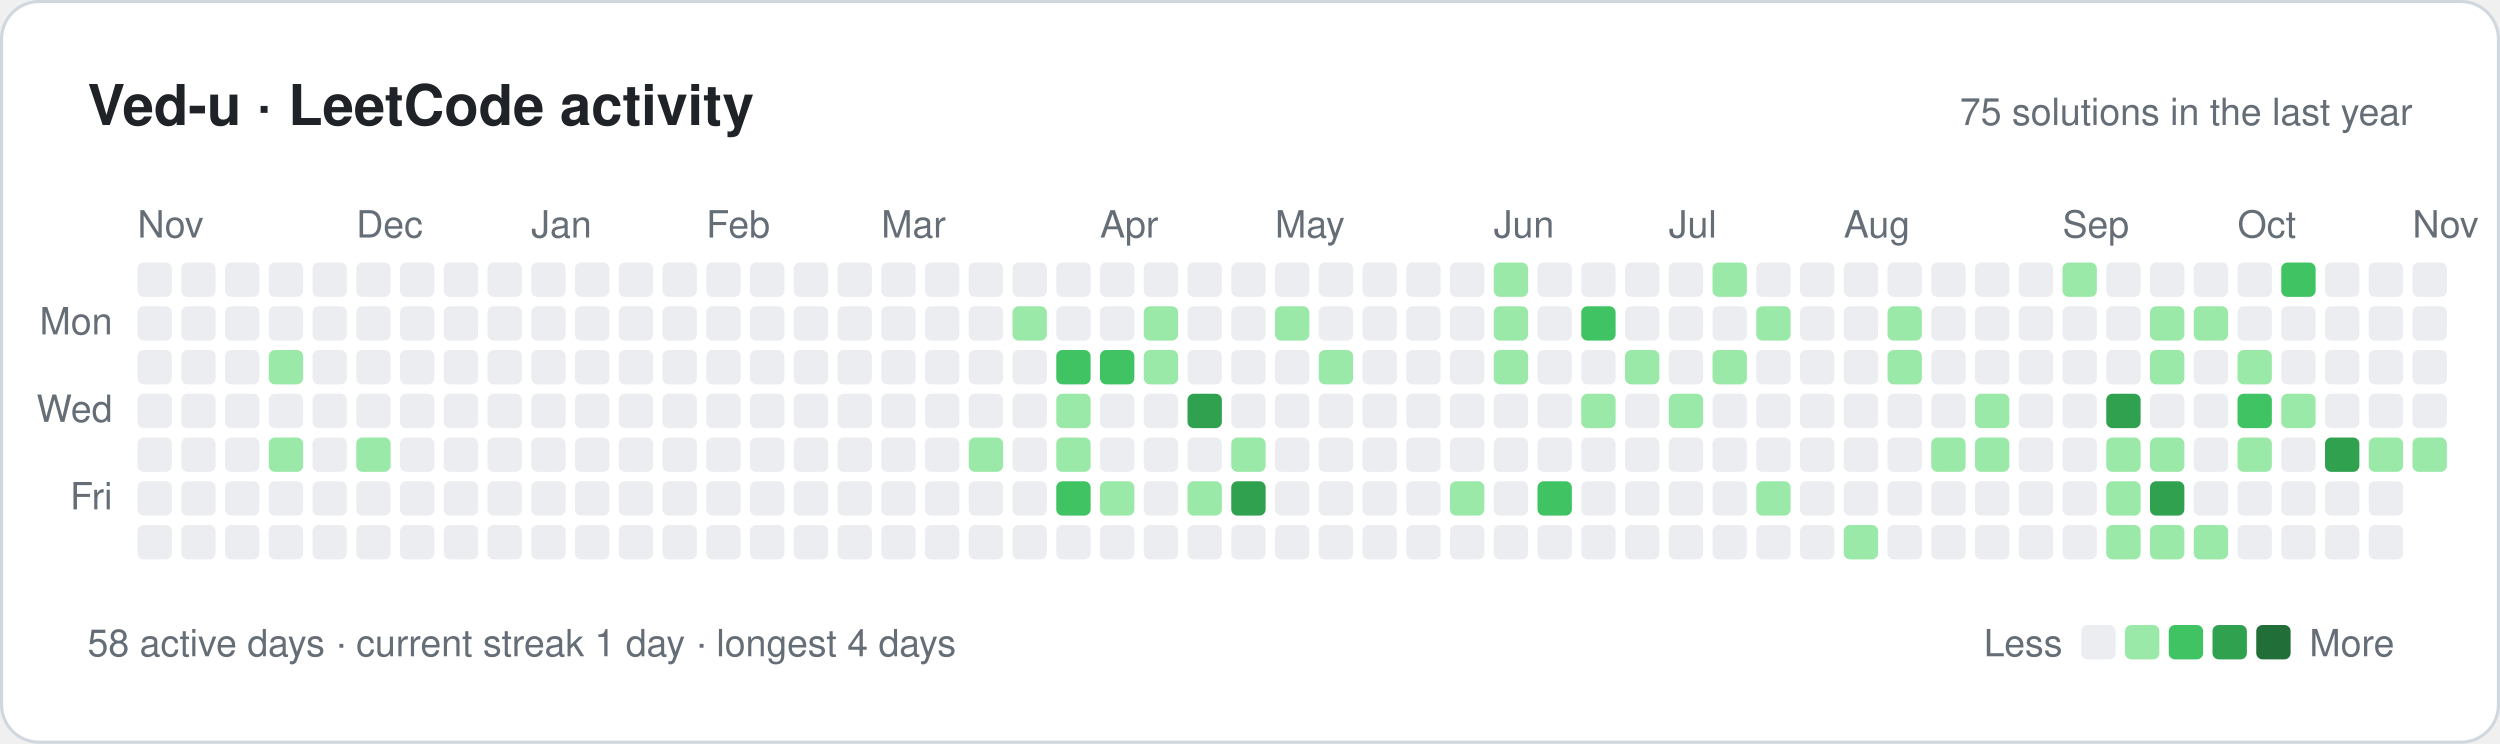
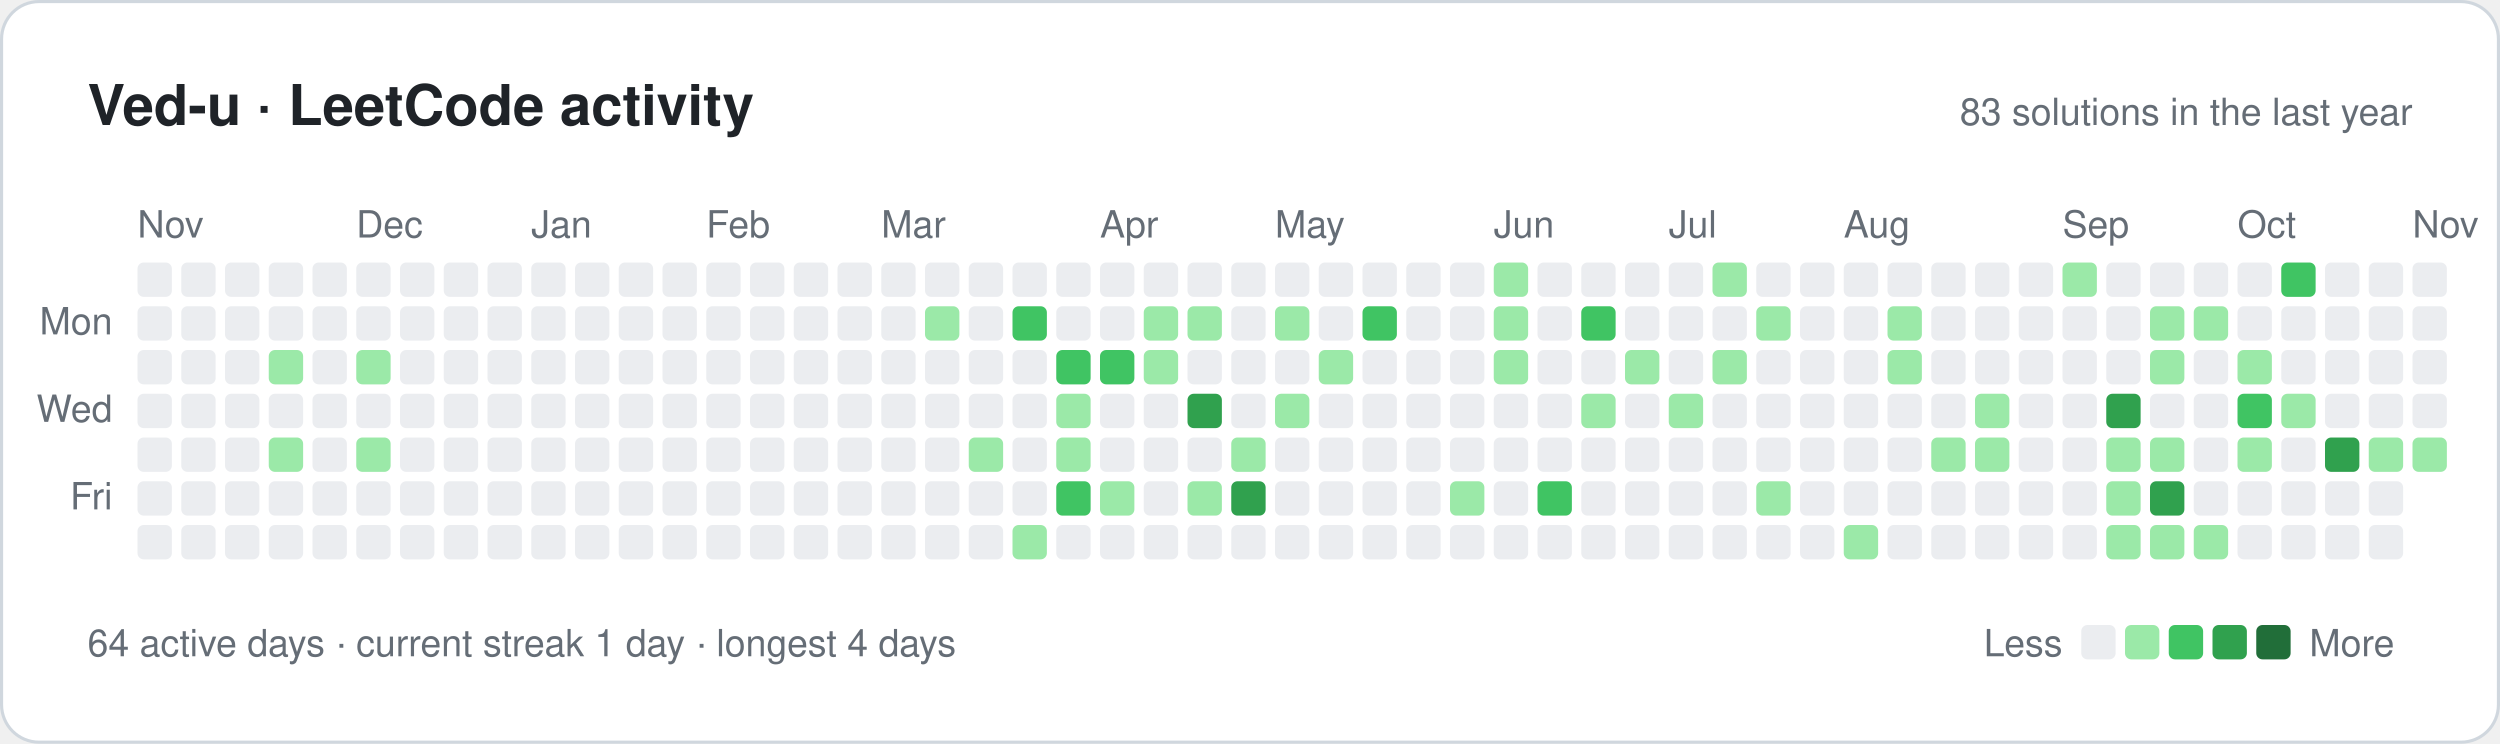
<svg xmlns="http://www.w3.org/2000/svg" width="800" height="238" viewBox="0 0 800 238" font-family="-apple-system,BlinkMacSystemFont,'Segoe UI',Helvetica,Arial,sans-serif" role="img" aria-labelledby="t">
  <style>
.bg{fill:#ffffff;stroke:#d0d7de}.title{fill:#1f2328;font-size:18px;font-weight:600}.muted{fill:#656d76;font-size:12px}
.label{fill:#1f2328;font-size:13px;font-weight:600}.value{fill:#1f2328;font-size:22px;font-weight:700}.value-sm{fill:#1f2328;font-size:14px;font-weight:700}
.total{fill:#1f2328;font-size:30px;font-weight:700}.track{fill:#eaeef2}.ring-track{stroke:#eaeef2}.divider{stroke:#d0d7de}.grid{stroke:#d0d7de;fill:none}
@media (prefers-color-scheme: dark){.bg{fill:#0d1117;stroke:#30363d}.title,.label,.value,.value-sm,.total{fill:#e6edf3}.muted{fill:#8b949e}.track{fill:#21262d}.ring-track{stroke:#21262d}.divider{stroke:#30363d}.grid{stroke:#30363d}}
@keyframes ls-fade{from{opacity:0;transform:translateY(6px)}to{opacity:1;transform:none}}
@keyframes ls-grow{from{transform:scaleX(0)}to{transform:scaleX(1)}}
@keyframes ls-pop{from{opacity:0;transform:scale(.2)}to{opacity:1;transform:scale(1)}}
@keyframes ls-pulse{0%,100%{opacity:1}50%{opacity:.3}}
.fade{animation:ls-fade .6s ease-out both}
.grow{transform-box:fill-box;transform-origin:left center;animation:ls-grow .9s cubic-bezier(.2,.7,.3,1) both}
.pulse{animation:ls-pulse 1.8s ease-in-out infinite}
.d1{animation-delay:0.12s}
.d2{animation-delay:0.24s}
.d3{animation-delay:0.36s}
.d4{animation-delay:0.48s}
.d5{animation-delay:0.60s}
.d6{animation-delay:0.72s}
.d7{animation-delay:0.84s}
.d8{animation-delay:0.96s}
@media (prefers-reduced-motion: reduce){*{animation:none!important}}
.h0{fill:#ebedf0}.h1{fill:#9be9a8}.h2{fill:#40c463}.h3{fill:#30a14e}.h4{fill:#216e39}
@media (prefers-color-scheme: dark){.h0{fill:#161b22}.h1{fill:#0e4429}.h2{fill:#006d32}.h3{fill:#26a641}.h4{fill:#39d353}}
</style>
  <rect x="0.5" y="0.5" width="799" height="237" rx="12" class="bg" />
  <g class="fade">
    <text x="28" y="40" class="title">Ved-u · LeetCode activity</text>
-     <text x="772" y="40" class="muted" text-anchor="end">75 solutions in the last year</text>
+     <text x="772" y="40" class="muted" text-anchor="end">83 solutions in the last year</text>
  </g>
  <text x="44" y="76" class="muted" font-size="11">Nov</text>
  <text x="114" y="76" class="muted" font-size="11">Dec</text>
  <text x="170" y="76" class="muted" font-size="11">Jan</text>
  <text x="226" y="76" class="muted" font-size="11">Feb</text>
  <text x="282" y="76" class="muted" font-size="11">Mar</text>
  <text x="352" y="76" class="muted" font-size="11">Apr</text>
  <text x="408" y="76" class="muted" font-size="11">May</text>
  <text x="478" y="76" class="muted" font-size="11">Jun</text>
  <text x="534" y="76" class="muted" font-size="11">Jul</text>
  <text x="590" y="76" class="muted" font-size="11">Aug</text>
  <text x="660" y="76" class="muted" font-size="11">Sep</text>
  <text x="716" y="76" class="muted" font-size="11">Oct</text>
  <text x="772" y="76" class="muted" font-size="11">Nov</text>
  <text x="36" y="107" class="muted" font-size="10" text-anchor="end">Mon</text>
  <text x="36" y="135" class="muted" font-size="10" text-anchor="end">Wed</text>
  <text x="36" y="163" class="muted" font-size="10" text-anchor="end">Fri</text>
  <g class="fade d1">
    <rect x="44" y="84" width="11" height="11" rx="2" class="h0" />
    <rect x="44" y="98" width="11" height="11" rx="2" class="h0" />
    <rect x="44" y="112" width="11" height="11" rx="2" class="h0" />
    <rect x="44" y="126" width="11" height="11" rx="2" class="h0" />
    <rect x="44" y="140" width="11" height="11" rx="2" class="h0" />
    <rect x="44" y="154" width="11" height="11" rx="2" class="h0" />
    <rect x="44" y="168" width="11" height="11" rx="2" class="h0" />
    <rect x="58" y="84" width="11" height="11" rx="2" class="h0" />
    <rect x="58" y="98" width="11" height="11" rx="2" class="h0" />
    <rect x="58" y="112" width="11" height="11" rx="2" class="h0" />
    <rect x="58" y="126" width="11" height="11" rx="2" class="h0" />
    <rect x="58" y="140" width="11" height="11" rx="2" class="h0" />
    <rect x="58" y="154" width="11" height="11" rx="2" class="h0" />
    <rect x="58" y="168" width="11" height="11" rx="2" class="h0" />
    <rect x="72" y="84" width="11" height="11" rx="2" class="h0" />
    <rect x="72" y="98" width="11" height="11" rx="2" class="h0" />
    <rect x="72" y="112" width="11" height="11" rx="2" class="h0" />
    <rect x="72" y="126" width="11" height="11" rx="2" class="h0" />
    <rect x="72" y="140" width="11" height="11" rx="2" class="h0" />
    <rect x="72" y="154" width="11" height="11" rx="2" class="h0" />
    <rect x="72" y="168" width="11" height="11" rx="2" class="h0" />
    <rect x="86" y="84" width="11" height="11" rx="2" class="h0" />
    <rect x="86" y="98" width="11" height="11" rx="2" class="h0" />
    <rect x="86" y="112" width="11" height="11" rx="2" class="h1" />
    <rect x="86" y="126" width="11" height="11" rx="2" class="h0" />
    <rect x="86" y="140" width="11" height="11" rx="2" class="h1" />
    <rect x="86" y="154" width="11" height="11" rx="2" class="h0" />
    <rect x="86" y="168" width="11" height="11" rx="2" class="h0" />
    <rect x="100" y="84" width="11" height="11" rx="2" class="h0" />
    <rect x="100" y="98" width="11" height="11" rx="2" class="h0" />
    <rect x="100" y="112" width="11" height="11" rx="2" class="h0" />
    <rect x="100" y="126" width="11" height="11" rx="2" class="h0" />
    <rect x="100" y="140" width="11" height="11" rx="2" class="h0" />
    <rect x="100" y="154" width="11" height="11" rx="2" class="h0" />
    <rect x="100" y="168" width="11" height="11" rx="2" class="h0" />
    <rect x="114" y="84" width="11" height="11" rx="2" class="h0" />
    <rect x="114" y="98" width="11" height="11" rx="2" class="h0" />
-     <rect x="114" y="112" width="11" height="11" rx="2" class="h0" />
+     <rect x="114" y="112" width="11" height="11" rx="2" class="h1" />
    <rect x="114" y="126" width="11" height="11" rx="2" class="h0" />
    <rect x="114" y="140" width="11" height="11" rx="2" class="h1" />
    <rect x="114" y="154" width="11" height="11" rx="2" class="h0" />
    <rect x="114" y="168" width="11" height="11" rx="2" class="h0" />
    <rect x="128" y="84" width="11" height="11" rx="2" class="h0" />
    <rect x="128" y="98" width="11" height="11" rx="2" class="h0" />
    <rect x="128" y="112" width="11" height="11" rx="2" class="h0" />
    <rect x="128" y="126" width="11" height="11" rx="2" class="h0" />
    <rect x="128" y="140" width="11" height="11" rx="2" class="h0" />
    <rect x="128" y="154" width="11" height="11" rx="2" class="h0" />
    <rect x="128" y="168" width="11" height="11" rx="2" class="h0" />
    <rect x="142" y="84" width="11" height="11" rx="2" class="h0" />
    <rect x="142" y="98" width="11" height="11" rx="2" class="h0" />
    <rect x="142" y="112" width="11" height="11" rx="2" class="h0" />
    <rect x="142" y="126" width="11" height="11" rx="2" class="h0" />
    <rect x="142" y="140" width="11" height="11" rx="2" class="h0" />
    <rect x="142" y="154" width="11" height="11" rx="2" class="h0" />
    <rect x="142" y="168" width="11" height="11" rx="2" class="h0" />
    <rect x="156" y="84" width="11" height="11" rx="2" class="h0" />
    <rect x="156" y="98" width="11" height="11" rx="2" class="h0" />
    <rect x="156" y="112" width="11" height="11" rx="2" class="h0" />
    <rect x="156" y="126" width="11" height="11" rx="2" class="h0" />
    <rect x="156" y="140" width="11" height="11" rx="2" class="h0" />
    <rect x="156" y="154" width="11" height="11" rx="2" class="h0" />
    <rect x="156" y="168" width="11" height="11" rx="2" class="h0" />
    <rect x="170" y="84" width="11" height="11" rx="2" class="h0" />
    <rect x="170" y="98" width="11" height="11" rx="2" class="h0" />
    <rect x="170" y="112" width="11" height="11" rx="2" class="h0" />
    <rect x="170" y="126" width="11" height="11" rx="2" class="h0" />
    <rect x="170" y="140" width="11" height="11" rx="2" class="h0" />
    <rect x="170" y="154" width="11" height="11" rx="2" class="h0" />
    <rect x="170" y="168" width="11" height="11" rx="2" class="h0" />
    <rect x="184" y="84" width="11" height="11" rx="2" class="h0" />
    <rect x="184" y="98" width="11" height="11" rx="2" class="h0" />
    <rect x="184" y="112" width="11" height="11" rx="2" class="h0" />
    <rect x="184" y="126" width="11" height="11" rx="2" class="h0" />
    <rect x="184" y="140" width="11" height="11" rx="2" class="h0" />
    <rect x="184" y="154" width="11" height="11" rx="2" class="h0" />
    <rect x="184" y="168" width="11" height="11" rx="2" class="h0" />
    <rect x="198" y="84" width="11" height="11" rx="2" class="h0" />
    <rect x="198" y="98" width="11" height="11" rx="2" class="h0" />
    <rect x="198" y="112" width="11" height="11" rx="2" class="h0" />
    <rect x="198" y="126" width="11" height="11" rx="2" class="h0" />
    <rect x="198" y="140" width="11" height="11" rx="2" class="h0" />
    <rect x="198" y="154" width="11" height="11" rx="2" class="h0" />
    <rect x="198" y="168" width="11" height="11" rx="2" class="h0" />
    <rect x="212" y="84" width="11" height="11" rx="2" class="h0" />
    <rect x="212" y="98" width="11" height="11" rx="2" class="h0" />
    <rect x="212" y="112" width="11" height="11" rx="2" class="h0" />
    <rect x="212" y="126" width="11" height="11" rx="2" class="h0" />
    <rect x="212" y="140" width="11" height="11" rx="2" class="h0" />
    <rect x="212" y="154" width="11" height="11" rx="2" class="h0" />
    <rect x="212" y="168" width="11" height="11" rx="2" class="h0" />
    <rect x="226" y="84" width="11" height="11" rx="2" class="h0" />
    <rect x="226" y="98" width="11" height="11" rx="2" class="h0" />
    <rect x="226" y="112" width="11" height="11" rx="2" class="h0" />
    <rect x="226" y="126" width="11" height="11" rx="2" class="h0" />
    <rect x="226" y="140" width="11" height="11" rx="2" class="h0" />
    <rect x="226" y="154" width="11" height="11" rx="2" class="h0" />
    <rect x="226" y="168" width="11" height="11" rx="2" class="h0" />
    <rect x="240" y="84" width="11" height="11" rx="2" class="h0" />
    <rect x="240" y="98" width="11" height="11" rx="2" class="h0" />
    <rect x="240" y="112" width="11" height="11" rx="2" class="h0" />
    <rect x="240" y="126" width="11" height="11" rx="2" class="h0" />
    <rect x="240" y="140" width="11" height="11" rx="2" class="h0" />
    <rect x="240" y="154" width="11" height="11" rx="2" class="h0" />
    <rect x="240" y="168" width="11" height="11" rx="2" class="h0" />
    <rect x="254" y="84" width="11" height="11" rx="2" class="h0" />
    <rect x="254" y="98" width="11" height="11" rx="2" class="h0" />
    <rect x="254" y="112" width="11" height="11" rx="2" class="h0" />
    <rect x="254" y="126" width="11" height="11" rx="2" class="h0" />
    <rect x="254" y="140" width="11" height="11" rx="2" class="h0" />
    <rect x="254" y="154" width="11" height="11" rx="2" class="h0" />
    <rect x="254" y="168" width="11" height="11" rx="2" class="h0" />
    <rect x="268" y="84" width="11" height="11" rx="2" class="h0" />
    <rect x="268" y="98" width="11" height="11" rx="2" class="h0" />
    <rect x="268" y="112" width="11" height="11" rx="2" class="h0" />
    <rect x="268" y="126" width="11" height="11" rx="2" class="h0" />
    <rect x="268" y="140" width="11" height="11" rx="2" class="h0" />
    <rect x="268" y="154" width="11" height="11" rx="2" class="h0" />
    <rect x="268" y="168" width="11" height="11" rx="2" class="h0" />
    <rect x="282" y="84" width="11" height="11" rx="2" class="h0" />
    <rect x="282" y="98" width="11" height="11" rx="2" class="h0" />
    <rect x="282" y="112" width="11" height="11" rx="2" class="h0" />
    <rect x="282" y="126" width="11" height="11" rx="2" class="h0" />
    <rect x="282" y="140" width="11" height="11" rx="2" class="h0" />
    <rect x="282" y="154" width="11" height="11" rx="2" class="h0" />
    <rect x="282" y="168" width="11" height="11" rx="2" class="h0" />
    <rect x="296" y="84" width="11" height="11" rx="2" class="h0" />
-     <rect x="296" y="98" width="11" height="11" rx="2" class="h0" />
+     <rect x="296" y="98" width="11" height="11" rx="2" class="h1" />
    <rect x="296" y="112" width="11" height="11" rx="2" class="h0" />
    <rect x="296" y="126" width="11" height="11" rx="2" class="h0" />
    <rect x="296" y="140" width="11" height="11" rx="2" class="h0" />
    <rect x="296" y="154" width="11" height="11" rx="2" class="h0" />
    <rect x="296" y="168" width="11" height="11" rx="2" class="h0" />
    <rect x="310" y="84" width="11" height="11" rx="2" class="h0" />
    <rect x="310" y="98" width="11" height="11" rx="2" class="h0" />
    <rect x="310" y="112" width="11" height="11" rx="2" class="h0" />
    <rect x="310" y="126" width="11" height="11" rx="2" class="h0" />
    <rect x="310" y="140" width="11" height="11" rx="2" class="h1" />
    <rect x="310" y="154" width="11" height="11" rx="2" class="h0" />
    <rect x="310" y="168" width="11" height="11" rx="2" class="h0" />
    <rect x="324" y="84" width="11" height="11" rx="2" class="h0" />
-     <rect x="324" y="98" width="11" height="11" rx="2" class="h1" />
+     <rect x="324" y="98" width="11" height="11" rx="2" class="h2" />
    <rect x="324" y="112" width="11" height="11" rx="2" class="h0" />
    <rect x="324" y="126" width="11" height="11" rx="2" class="h0" />
    <rect x="324" y="140" width="11" height="11" rx="2" class="h0" />
    <rect x="324" y="154" width="11" height="11" rx="2" class="h0" />
-     <rect x="324" y="168" width="11" height="11" rx="2" class="h0" />
+     <rect x="324" y="168" width="11" height="11" rx="2" class="h1" />
    <rect x="338" y="84" width="11" height="11" rx="2" class="h0" />
    <rect x="338" y="98" width="11" height="11" rx="2" class="h0" />
    <rect x="338" y="112" width="11" height="11" rx="2" class="h2" />
    <rect x="338" y="126" width="11" height="11" rx="2" class="h1" />
    <rect x="338" y="140" width="11" height="11" rx="2" class="h1" />
    <rect x="338" y="154" width="11" height="11" rx="2" class="h2" />
    <rect x="338" y="168" width="11" height="11" rx="2" class="h0" />
    <rect x="352" y="84" width="11" height="11" rx="2" class="h0" />
    <rect x="352" y="98" width="11" height="11" rx="2" class="h0" />
    <rect x="352" y="112" width="11" height="11" rx="2" class="h2" />
    <rect x="352" y="126" width="11" height="11" rx="2" class="h0" />
    <rect x="352" y="140" width="11" height="11" rx="2" class="h0" />
    <rect x="352" y="154" width="11" height="11" rx="2" class="h1" />
    <rect x="352" y="168" width="11" height="11" rx="2" class="h0" />
    <rect x="366" y="84" width="11" height="11" rx="2" class="h0" />
    <rect x="366" y="98" width="11" height="11" rx="2" class="h1" />
    <rect x="366" y="112" width="11" height="11" rx="2" class="h1" />
    <rect x="366" y="126" width="11" height="11" rx="2" class="h0" />
    <rect x="366" y="140" width="11" height="11" rx="2" class="h0" />
    <rect x="366" y="154" width="11" height="11" rx="2" class="h0" />
    <rect x="366" y="168" width="11" height="11" rx="2" class="h0" />
    <rect x="380" y="84" width="11" height="11" rx="2" class="h0" />
-     <rect x="380" y="98" width="11" height="11" rx="2" class="h0" />
+     <rect x="380" y="98" width="11" height="11" rx="2" class="h1" />
    <rect x="380" y="112" width="11" height="11" rx="2" class="h0" />
    <rect x="380" y="126" width="11" height="11" rx="2" class="h3" />
    <rect x="380" y="140" width="11" height="11" rx="2" class="h0" />
    <rect x="380" y="154" width="11" height="11" rx="2" class="h1" />
    <rect x="380" y="168" width="11" height="11" rx="2" class="h0" />
    <rect x="394" y="84" width="11" height="11" rx="2" class="h0" />
    <rect x="394" y="98" width="11" height="11" rx="2" class="h0" />
    <rect x="394" y="112" width="11" height="11" rx="2" class="h0" />
    <rect x="394" y="126" width="11" height="11" rx="2" class="h0" />
    <rect x="394" y="140" width="11" height="11" rx="2" class="h1" />
    <rect x="394" y="154" width="11" height="11" rx="2" class="h3" />
    <rect x="394" y="168" width="11" height="11" rx="2" class="h0" />
    <rect x="408" y="84" width="11" height="11" rx="2" class="h0" />
    <rect x="408" y="98" width="11" height="11" rx="2" class="h1" />
    <rect x="408" y="112" width="11" height="11" rx="2" class="h0" />
-     <rect x="408" y="126" width="11" height="11" rx="2" class="h0" />
+     <rect x="408" y="126" width="11" height="11" rx="2" class="h1" />
    <rect x="408" y="140" width="11" height="11" rx="2" class="h0" />
    <rect x="408" y="154" width="11" height="11" rx="2" class="h0" />
    <rect x="408" y="168" width="11" height="11" rx="2" class="h0" />
    <rect x="422" y="84" width="11" height="11" rx="2" class="h0" />
    <rect x="422" y="98" width="11" height="11" rx="2" class="h0" />
    <rect x="422" y="112" width="11" height="11" rx="2" class="h1" />
    <rect x="422" y="126" width="11" height="11" rx="2" class="h0" />
    <rect x="422" y="140" width="11" height="11" rx="2" class="h0" />
    <rect x="422" y="154" width="11" height="11" rx="2" class="h0" />
    <rect x="422" y="168" width="11" height="11" rx="2" class="h0" />
    <rect x="436" y="84" width="11" height="11" rx="2" class="h0" />
-     <rect x="436" y="98" width="11" height="11" rx="2" class="h0" />
+     <rect x="436" y="98" width="11" height="11" rx="2" class="h2" />
    <rect x="436" y="112" width="11" height="11" rx="2" class="h0" />
    <rect x="436" y="126" width="11" height="11" rx="2" class="h0" />
    <rect x="436" y="140" width="11" height="11" rx="2" class="h0" />
    <rect x="436" y="154" width="11" height="11" rx="2" class="h0" />
    <rect x="436" y="168" width="11" height="11" rx="2" class="h0" />
    <rect x="450" y="84" width="11" height="11" rx="2" class="h0" />
    <rect x="450" y="98" width="11" height="11" rx="2" class="h0" />
    <rect x="450" y="112" width="11" height="11" rx="2" class="h0" />
    <rect x="450" y="126" width="11" height="11" rx="2" class="h0" />
    <rect x="450" y="140" width="11" height="11" rx="2" class="h0" />
    <rect x="450" y="154" width="11" height="11" rx="2" class="h0" />
    <rect x="450" y="168" width="11" height="11" rx="2" class="h0" />
    <rect x="464" y="84" width="11" height="11" rx="2" class="h0" />
    <rect x="464" y="98" width="11" height="11" rx="2" class="h0" />
    <rect x="464" y="112" width="11" height="11" rx="2" class="h0" />
    <rect x="464" y="126" width="11" height="11" rx="2" class="h0" />
    <rect x="464" y="140" width="11" height="11" rx="2" class="h0" />
    <rect x="464" y="154" width="11" height="11" rx="2" class="h1" />
    <rect x="464" y="168" width="11" height="11" rx="2" class="h0" />
    <rect x="478" y="84" width="11" height="11" rx="2" class="h1" />
    <rect x="478" y="98" width="11" height="11" rx="2" class="h1" />
    <rect x="478" y="112" width="11" height="11" rx="2" class="h1" />
    <rect x="478" y="126" width="11" height="11" rx="2" class="h0" />
    <rect x="478" y="140" width="11" height="11" rx="2" class="h0" />
    <rect x="478" y="154" width="11" height="11" rx="2" class="h0" />
    <rect x="478" y="168" width="11" height="11" rx="2" class="h0" />
    <rect x="492" y="84" width="11" height="11" rx="2" class="h0" />
    <rect x="492" y="98" width="11" height="11" rx="2" class="h0" />
    <rect x="492" y="112" width="11" height="11" rx="2" class="h0" />
    <rect x="492" y="126" width="11" height="11" rx="2" class="h0" />
    <rect x="492" y="140" width="11" height="11" rx="2" class="h0" />
    <rect x="492" y="154" width="11" height="11" rx="2" class="h2" />
    <rect x="492" y="168" width="11" height="11" rx="2" class="h0" />
    <rect x="506" y="84" width="11" height="11" rx="2" class="h0" />
    <rect x="506" y="98" width="11" height="11" rx="2" class="h2" />
    <rect x="506" y="112" width="11" height="11" rx="2" class="h0" />
    <rect x="506" y="126" width="11" height="11" rx="2" class="h1" />
    <rect x="506" y="140" width="11" height="11" rx="2" class="h0" />
    <rect x="506" y="154" width="11" height="11" rx="2" class="h0" />
    <rect x="506" y="168" width="11" height="11" rx="2" class="h0" />
    <rect x="520" y="84" width="11" height="11" rx="2" class="h0" />
    <rect x="520" y="98" width="11" height="11" rx="2" class="h0" />
    <rect x="520" y="112" width="11" height="11" rx="2" class="h1" />
    <rect x="520" y="126" width="11" height="11" rx="2" class="h0" />
    <rect x="520" y="140" width="11" height="11" rx="2" class="h0" />
    <rect x="520" y="154" width="11" height="11" rx="2" class="h0" />
    <rect x="520" y="168" width="11" height="11" rx="2" class="h0" />
    <rect x="534" y="84" width="11" height="11" rx="2" class="h0" />
    <rect x="534" y="98" width="11" height="11" rx="2" class="h0" />
    <rect x="534" y="112" width="11" height="11" rx="2" class="h0" />
    <rect x="534" y="126" width="11" height="11" rx="2" class="h1" />
    <rect x="534" y="140" width="11" height="11" rx="2" class="h0" />
    <rect x="534" y="154" width="11" height="11" rx="2" class="h0" />
    <rect x="534" y="168" width="11" height="11" rx="2" class="h0" />
    <rect x="548" y="84" width="11" height="11" rx="2" class="h1" />
    <rect x="548" y="98" width="11" height="11" rx="2" class="h0" />
    <rect x="548" y="112" width="11" height="11" rx="2" class="h1" />
    <rect x="548" y="126" width="11" height="11" rx="2" class="h0" />
    <rect x="548" y="140" width="11" height="11" rx="2" class="h0" />
    <rect x="548" y="154" width="11" height="11" rx="2" class="h0" />
    <rect x="548" y="168" width="11" height="11" rx="2" class="h0" />
    <rect x="562" y="84" width="11" height="11" rx="2" class="h0" />
    <rect x="562" y="98" width="11" height="11" rx="2" class="h1" />
    <rect x="562" y="112" width="11" height="11" rx="2" class="h0" />
    <rect x="562" y="126" width="11" height="11" rx="2" class="h0" />
    <rect x="562" y="140" width="11" height="11" rx="2" class="h0" />
    <rect x="562" y="154" width="11" height="11" rx="2" class="h1" />
    <rect x="562" y="168" width="11" height="11" rx="2" class="h0" />
    <rect x="576" y="84" width="11" height="11" rx="2" class="h0" />
    <rect x="576" y="98" width="11" height="11" rx="2" class="h0" />
    <rect x="576" y="112" width="11" height="11" rx="2" class="h0" />
    <rect x="576" y="126" width="11" height="11" rx="2" class="h0" />
    <rect x="576" y="140" width="11" height="11" rx="2" class="h0" />
    <rect x="576" y="154" width="11" height="11" rx="2" class="h0" />
    <rect x="576" y="168" width="11" height="11" rx="2" class="h0" />
    <rect x="590" y="84" width="11" height="11" rx="2" class="h0" />
    <rect x="590" y="98" width="11" height="11" rx="2" class="h0" />
    <rect x="590" y="112" width="11" height="11" rx="2" class="h0" />
    <rect x="590" y="126" width="11" height="11" rx="2" class="h0" />
    <rect x="590" y="140" width="11" height="11" rx="2" class="h0" />
    <rect x="590" y="154" width="11" height="11" rx="2" class="h0" />
    <rect x="590" y="168" width="11" height="11" rx="2" class="h1" />
    <rect x="604" y="84" width="11" height="11" rx="2" class="h0" />
    <rect x="604" y="98" width="11" height="11" rx="2" class="h1" />
    <rect x="604" y="112" width="11" height="11" rx="2" class="h1" />
    <rect x="604" y="126" width="11" height="11" rx="2" class="h0" />
    <rect x="604" y="140" width="11" height="11" rx="2" class="h0" />
    <rect x="604" y="154" width="11" height="11" rx="2" class="h0" />
    <rect x="604" y="168" width="11" height="11" rx="2" class="h0" />
    <rect x="618" y="84" width="11" height="11" rx="2" class="h0" />
    <rect x="618" y="98" width="11" height="11" rx="2" class="h0" />
    <rect x="618" y="112" width="11" height="11" rx="2" class="h0" />
    <rect x="618" y="126" width="11" height="11" rx="2" class="h0" />
    <rect x="618" y="140" width="11" height="11" rx="2" class="h1" />
    <rect x="618" y="154" width="11" height="11" rx="2" class="h0" />
    <rect x="618" y="168" width="11" height="11" rx="2" class="h0" />
    <rect x="632" y="84" width="11" height="11" rx="2" class="h0" />
    <rect x="632" y="98" width="11" height="11" rx="2" class="h0" />
    <rect x="632" y="112" width="11" height="11" rx="2" class="h0" />
    <rect x="632" y="126" width="11" height="11" rx="2" class="h1" />
    <rect x="632" y="140" width="11" height="11" rx="2" class="h1" />
    <rect x="632" y="154" width="11" height="11" rx="2" class="h0" />
    <rect x="632" y="168" width="11" height="11" rx="2" class="h0" />
    <rect x="646" y="84" width="11" height="11" rx="2" class="h0" />
    <rect x="646" y="98" width="11" height="11" rx="2" class="h0" />
    <rect x="646" y="112" width="11" height="11" rx="2" class="h0" />
    <rect x="646" y="126" width="11" height="11" rx="2" class="h0" />
    <rect x="646" y="140" width="11" height="11" rx="2" class="h0" />
    <rect x="646" y="154" width="11" height="11" rx="2" class="h0" />
    <rect x="646" y="168" width="11" height="11" rx="2" class="h0" />
    <rect x="660" y="84" width="11" height="11" rx="2" class="h1" />
    <rect x="660" y="98" width="11" height="11" rx="2" class="h0" />
    <rect x="660" y="112" width="11" height="11" rx="2" class="h0" />
    <rect x="660" y="126" width="11" height="11" rx="2" class="h0" />
    <rect x="660" y="140" width="11" height="11" rx="2" class="h0" />
    <rect x="660" y="154" width="11" height="11" rx="2" class="h0" />
    <rect x="660" y="168" width="11" height="11" rx="2" class="h0" />
    <rect x="674" y="84" width="11" height="11" rx="2" class="h0" />
    <rect x="674" y="98" width="11" height="11" rx="2" class="h0" />
    <rect x="674" y="112" width="11" height="11" rx="2" class="h0" />
    <rect x="674" y="126" width="11" height="11" rx="2" class="h3" />
    <rect x="674" y="140" width="11" height="11" rx="2" class="h1" />
    <rect x="674" y="154" width="11" height="11" rx="2" class="h1" />
    <rect x="674" y="168" width="11" height="11" rx="2" class="h1" />
    <rect x="688" y="84" width="11" height="11" rx="2" class="h0" />
    <rect x="688" y="98" width="11" height="11" rx="2" class="h1" />
    <rect x="688" y="112" width="11" height="11" rx="2" class="h1" />
    <rect x="688" y="126" width="11" height="11" rx="2" class="h0" />
    <rect x="688" y="140" width="11" height="11" rx="2" class="h1" />
    <rect x="688" y="154" width="11" height="11" rx="2" class="h3" />
    <rect x="688" y="168" width="11" height="11" rx="2" class="h1" />
    <rect x="702" y="84" width="11" height="11" rx="2" class="h0" />
    <rect x="702" y="98" width="11" height="11" rx="2" class="h1" />
    <rect x="702" y="112" width="11" height="11" rx="2" class="h0" />
    <rect x="702" y="126" width="11" height="11" rx="2" class="h0" />
    <rect x="702" y="140" width="11" height="11" rx="2" class="h0" />
    <rect x="702" y="154" width="11" height="11" rx="2" class="h0" />
    <rect x="702" y="168" width="11" height="11" rx="2" class="h1" />
    <rect x="716" y="84" width="11" height="11" rx="2" class="h0" />
    <rect x="716" y="98" width="11" height="11" rx="2" class="h0" />
    <rect x="716" y="112" width="11" height="11" rx="2" class="h1" />
    <rect x="716" y="126" width="11" height="11" rx="2" class="h2" />
    <rect x="716" y="140" width="11" height="11" rx="2" class="h1" />
    <rect x="716" y="154" width="11" height="11" rx="2" class="h0" />
    <rect x="716" y="168" width="11" height="11" rx="2" class="h0" />
    <rect x="730" y="84" width="11" height="11" rx="2" class="h2" />
    <rect x="730" y="98" width="11" height="11" rx="2" class="h0" />
    <rect x="730" y="112" width="11" height="11" rx="2" class="h0" />
    <rect x="730" y="126" width="11" height="11" rx="2" class="h1" />
    <rect x="730" y="140" width="11" height="11" rx="2" class="h0" />
    <rect x="730" y="154" width="11" height="11" rx="2" class="h0" />
    <rect x="730" y="168" width="11" height="11" rx="2" class="h0" />
    <rect x="744" y="84" width="11" height="11" rx="2" class="h0" />
    <rect x="744" y="98" width="11" height="11" rx="2" class="h0" />
    <rect x="744" y="112" width="11" height="11" rx="2" class="h0" />
    <rect x="744" y="126" width="11" height="11" rx="2" class="h0" />
    <rect x="744" y="140" width="11" height="11" rx="2" class="h3" />
    <rect x="744" y="154" width="11" height="11" rx="2" class="h0" />
    <rect x="744" y="168" width="11" height="11" rx="2" class="h0" />
    <rect x="758" y="84" width="11" height="11" rx="2" class="h0" />
    <rect x="758" y="98" width="11" height="11" rx="2" class="h0" />
    <rect x="758" y="112" width="11" height="11" rx="2" class="h0" />
    <rect x="758" y="126" width="11" height="11" rx="2" class="h0" />
    <rect x="758" y="140" width="11" height="11" rx="2" class="h1" />
    <rect x="758" y="154" width="11" height="11" rx="2" class="h0" />
    <rect x="758" y="168" width="11" height="11" rx="2" class="h0" />
    <rect x="772" y="84" width="11" height="11" rx="2" class="h0" />
    <rect x="772" y="98" width="11" height="11" rx="2" class="h0" />
    <rect x="772" y="112" width="11" height="11" rx="2" class="h0" />
    <rect x="772" y="126" width="11" height="11" rx="2" class="h0" />
    <rect x="772" y="140" width="11" height="11" rx="2" class="h1" />
  </g>
-   <text x="28" y="210" class="muted">58 active days · current streak 1 day · longest 4 days</text>
+   <text x="28" y="210" class="muted">64 active days · current streak 1 day · longest 4 days</text>
  <text x="660" y="210" class="muted" text-anchor="end">Less</text>
  <rect x="666" y="200" width="11" height="11" rx="2" class="h0" />
  <rect x="680" y="200" width="11" height="11" rx="2" class="h1" />
  <rect x="694" y="200" width="11" height="11" rx="2" class="h2" />
  <rect x="708" y="200" width="11" height="11" rx="2" class="h3" />
  <rect x="722" y="200" width="11" height="11" rx="2" class="h4" />
  <text x="739" y="210" class="muted">More</text>
</svg>
